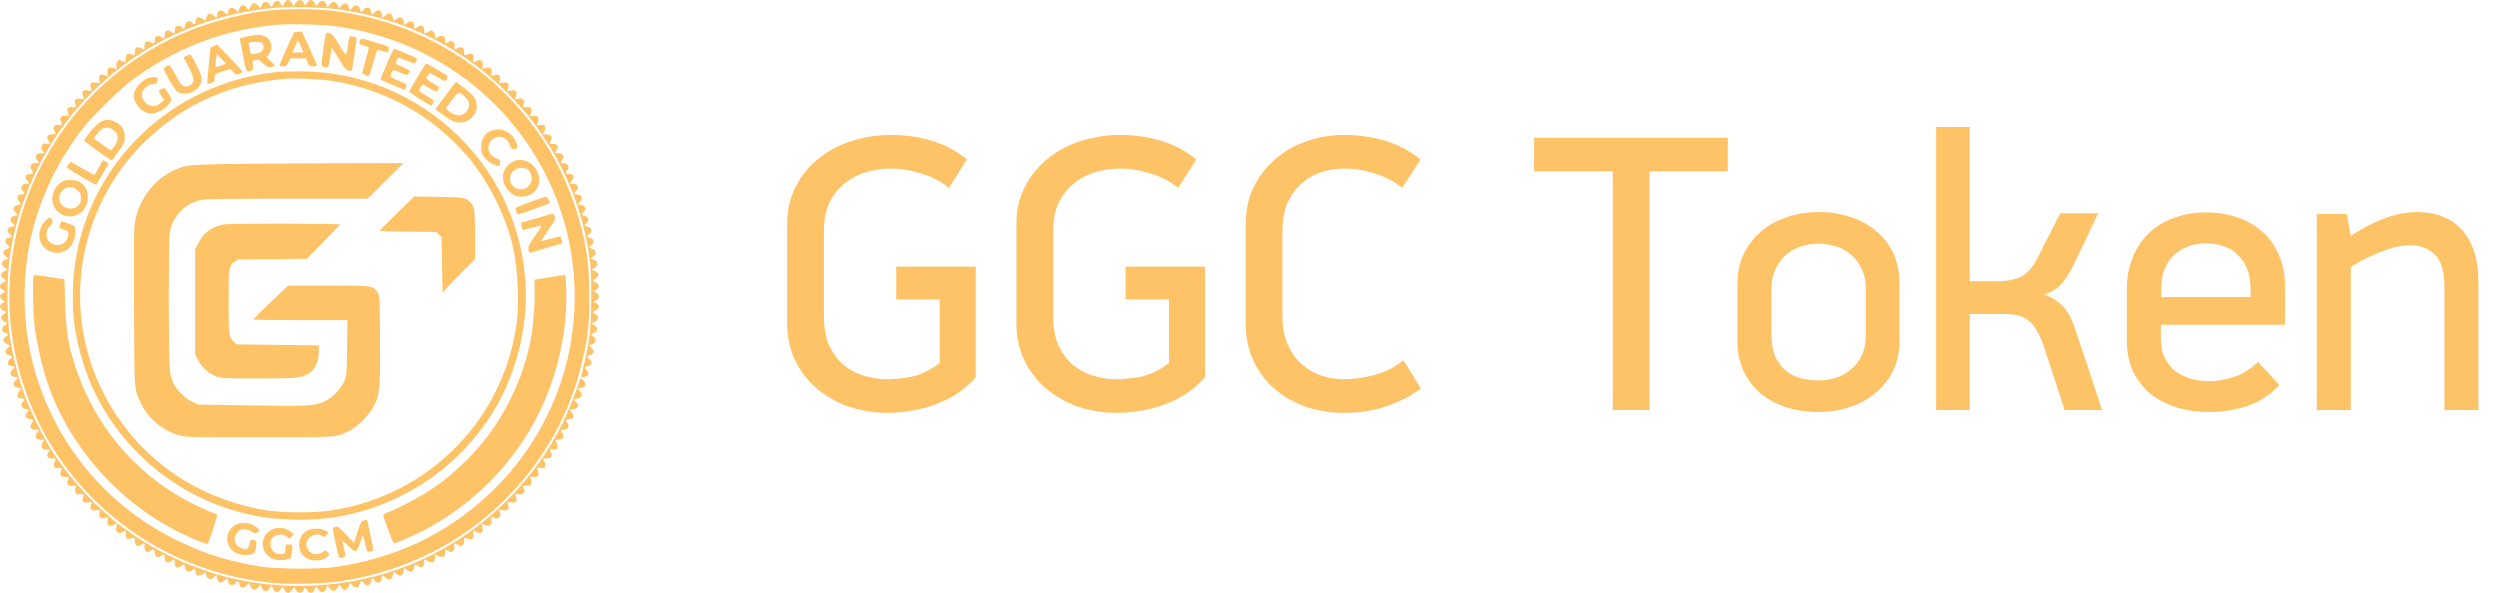
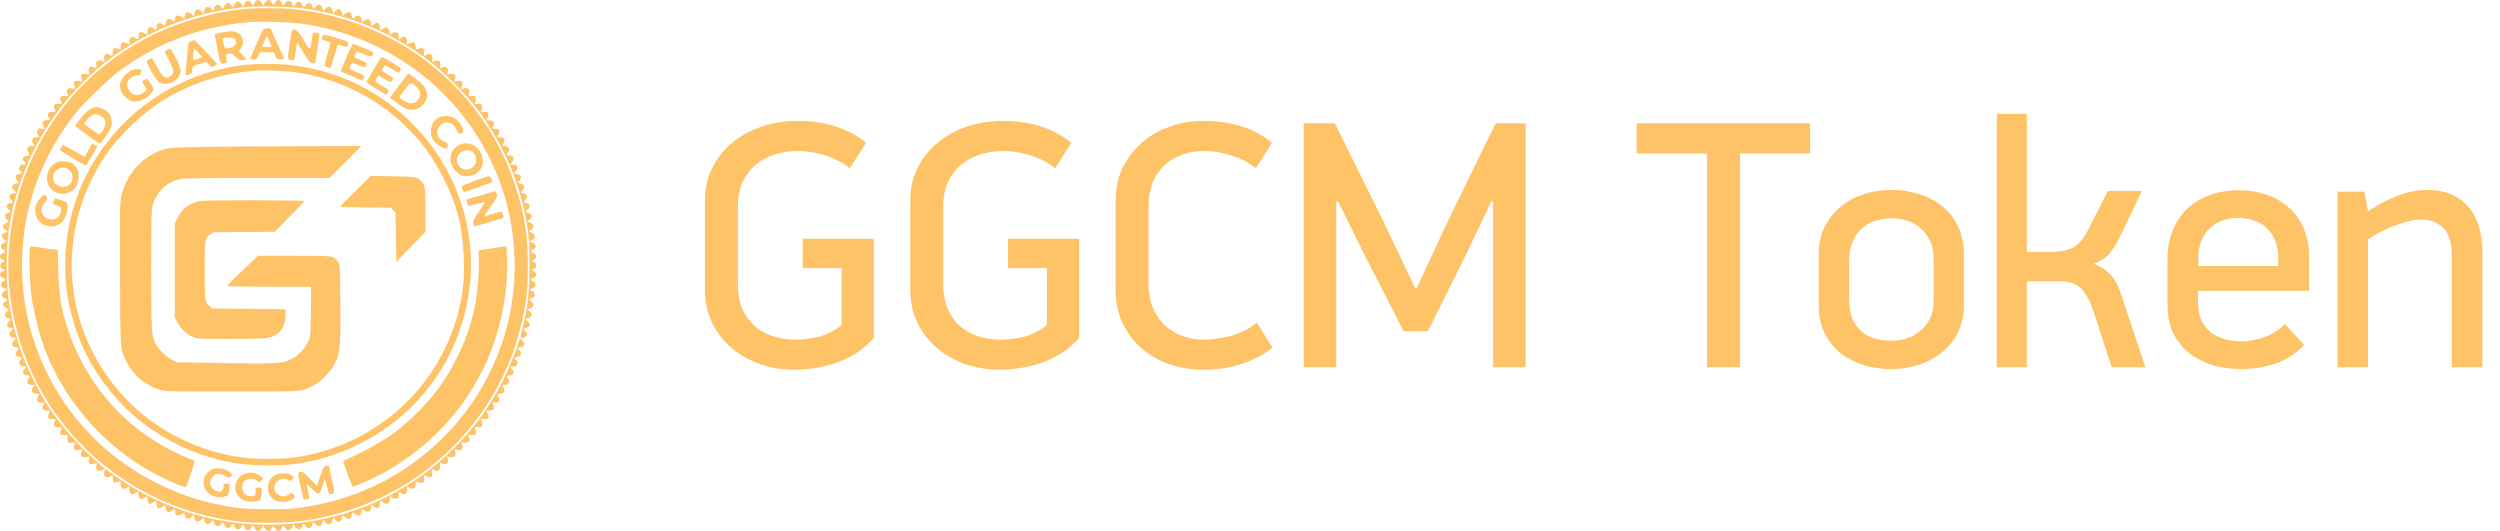
- <svg xmlns="http://www.w3.org/2000/svg" width="506" height="120" viewBox="0 0 506 120" fill="none">
+ <svg xmlns="http://www.w3.org/2000/svg" width="565" height="120" viewBox="0 0 565 120" fill="none">
  <path d="M56.8 0.717C57.1 1.369 57.266 1.347 57.571 0.617C57.92 -0.218 58.657 -0.203 59.102 0.647L59.431 1.277L59.833 0.647C60.335 -0.138 61.042 -0.198 61.371 0.517C61.498 0.792 61.679 1.017 61.774 1.017C61.868 1.017 62.067 0.792 62.216 0.517C62.61 -0.212 63.387 -0.158 63.66 0.617C63.917 1.348 64.085 1.369 64.437 0.717C64.855 -0.056 65.743 0.027 66.044 0.867L66.277 1.517L66.687 0.967C67.247 0.214 67.948 0.236 68.274 1.017C68.412 1.347 68.564 1.617 68.611 1.617C68.659 1.617 68.903 1.38 69.154 1.091C69.738 0.419 70.41 0.575 70.599 1.426C70.759 2.147 70.802 2.151 71.376 1.491C71.959 0.819 72.631 0.975 72.82 1.826C72.978 2.539 73.21 2.574 73.626 1.945C73.855 1.599 74.07 1.499 74.438 1.569C74.713 1.621 74.939 1.737 74.939 1.827C74.939 1.917 75.029 2.227 75.14 2.515L75.341 3.04L75.808 2.502C76.438 1.778 77.094 1.967 77.276 2.927L77.406 3.615L77.985 3.133C78.754 2.491 79.331 2.646 79.5 3.538C79.649 4.326 79.716 4.351 80.282 3.823C80.899 3.25 81.532 3.482 81.695 4.341L81.825 5.028L82.415 4.612C83.186 4.069 83.824 4.346 83.824 5.223C83.824 5.913 83.946 5.944 84.625 5.427C85.319 4.9 85.844 5.199 85.844 6.122C85.844 6.917 85.994 6.971 86.694 6.425C87.149 6.071 87.235 6.063 87.63 6.336C87.914 6.533 88.065 6.85 88.065 7.25V7.861L88.589 7.521C88.911 7.312 89.3 7.228 89.599 7.302C89.995 7.401 90.084 7.55 90.084 8.119C90.084 8.915 90.119 8.932 90.803 8.488C91.271 8.185 91.334 8.186 91.695 8.511C91.978 8.764 92.053 9.017 91.968 9.437C91.838 10.078 91.969 10.13 92.706 9.725C93.439 9.324 93.921 9.649 93.921 10.543C93.921 11.145 93.977 11.234 94.275 11.113C95.502 10.613 96.02 10.89 95.821 11.941C95.678 12.697 95.735 12.729 96.51 12.333C96.975 12.094 97.117 12.093 97.436 12.325C97.731 12.538 97.788 12.756 97.695 13.323C97.592 13.951 97.622 14.03 97.92 13.908C99.133 13.412 99.679 13.707 99.481 14.75C99.341 15.493 99.34 15.492 100.096 15.207C100.892 14.908 101.423 15.413 101.182 16.243L101.008 16.845L101.772 16.717C102.781 16.548 103.148 16.931 102.833 17.825L102.614 18.446L103.383 18.317C104.403 18.147 104.764 18.528 104.444 19.437C104.321 19.786 104.22 20.097 104.22 20.127C104.22 20.158 104.514 20.1 104.872 19.999C105.403 19.848 105.594 19.883 105.902 20.188C106.206 20.489 106.237 20.644 106.058 20.974C105.68 21.673 105.782 21.839 106.505 21.705C107.559 21.509 107.857 22.049 107.356 23.251C107.234 23.543 107.311 23.576 107.897 23.482C108.979 23.308 109.27 23.845 108.76 25.074C108.626 25.399 108.687 25.424 109.326 25.305C109.924 25.194 110.079 25.241 110.268 25.589C110.442 25.912 110.422 26.142 110.179 26.608L109.865 27.21H110.664C111.557 27.21 111.888 27.675 111.502 28.389C111.162 29.017 111.247 29.17 111.917 29.139C112.809 29.097 113.117 29.623 112.661 30.413L112.317 31.009H113.007C113.917 31.009 114.294 31.609 113.827 32.315C113.398 32.963 113.417 33.008 114.12 33.008C114.934 33.008 115.367 33.812 114.855 34.373C114.335 34.941 114.449 35.208 115.213 35.208C116.125 35.208 116.334 35.77 115.731 36.607L115.3 37.207H115.99C116.508 37.207 116.732 37.319 116.889 37.657C117.064 38.029 117.012 38.199 116.59 38.646L116.08 39.185L116.663 39.312C116.984 39.383 117.36 39.474 117.498 39.517C117.889 39.636 117.797 40.432 117.335 40.919L116.919 41.357L117.626 41.488C118.535 41.657 118.77 42.257 118.174 42.885C117.621 43.468 117.637 43.549 118.348 43.703C119.14 43.876 119.335 44.499 118.779 45.085C118.226 45.668 118.243 45.748 118.953 45.903C119.826 46.092 119.97 46.755 119.268 47.353C118.643 47.885 118.641 47.879 119.467 48.142C120.292 48.405 120.38 49.086 119.661 49.646L119.117 50.069L119.848 50.358C120.757 50.717 120.84 51.387 120.039 51.907L119.5 52.256L120.09 52.556C120.802 52.918 120.704 52.82 120.862 53.329C120.966 53.665 120.853 53.845 120.332 54.174L119.669 54.593L120.309 54.836C121.216 55.178 121.337 55.934 120.556 56.374C119.824 56.786 119.827 56.894 120.578 57.202C121.382 57.531 121.407 58.273 120.629 58.676L120.074 58.964L120.629 59.215C121.033 59.397 121.184 59.61 121.184 60.001C121.184 60.391 121.033 60.604 120.629 60.787L120.074 61.037L120.629 61.325C121.407 61.729 121.382 62.47 120.578 62.8C119.84 63.102 119.819 63.266 120.477 63.563C121.266 63.919 121.179 64.838 120.326 65.158L119.669 65.404L120.275 65.798C120.608 66.015 120.872 66.284 120.861 66.396C120.85 66.507 120.827 66.723 120.81 66.875C120.793 67.026 120.494 67.267 120.145 67.41L119.511 67.671L120.062 68.106C120.823 68.707 120.706 69.388 119.79 69.693L119.102 69.921L119.654 70.35C120.38 70.915 120.296 71.595 119.467 71.859C118.641 72.122 118.643 72.116 119.268 72.649C119.97 73.246 119.826 73.909 118.953 74.099C118.249 74.252 118.213 74.406 118.769 74.905C119.364 75.437 119.201 76.044 118.404 76.269C118.041 76.372 117.703 76.415 117.652 76.365C117.602 76.315 117.823 75.224 118.144 73.94C119.34 69.153 119.67 66.094 119.661 59.901C119.654 55.112 119.587 53.883 119.198 51.403C117.799 42.48 114.718 34.665 109.617 27.095C107.703 24.256 105.896 22.079 103.01 19.136C93.876 9.821 82.37 3.975 69.285 2C65.746 1.466 58.984 1.272 55.424 1.603C34.676 3.53 16.806 15.623 7.689 33.908C4.754 39.794 2.976 45.396 2.011 51.803C1.345 56.227 1.341 63.701 2.002 68.158C2.539 71.777 3.528 75.795 4.781 79.449C5.8 82.42 8.677 88.368 10.413 91.092C13.559 96.029 17.663 100.721 22.433 104.831L23.745 105.962L23.039 106.259C22.084 106.66 21.602 106.285 21.768 105.273L21.879 104.591L21.243 104.811C20.357 105.117 19.933 104.757 20.105 103.848L20.231 103.181L19.454 103.304C18.468 103.46 18.083 103.098 18.39 102.301C18.681 101.542 18.68 101.54 17.823 101.683C16.842 101.847 16.468 101.497 16.774 100.701C17.067 99.939 17.056 99.925 16.286 100.049C15.393 100.193 15.071 99.837 15.248 98.904C15.379 98.214 15.378 98.213 14.706 98.321C13.813 98.465 13.382 98.008 13.72 97.275C14.06 96.534 14.018 96.463 13.284 96.548C12.396 96.651 11.977 96.191 12.306 95.476C12.656 94.714 12.594 94.59 11.923 94.723C11.032 94.899 10.666 94.367 11.052 93.454L11.331 92.792H10.534C9.574 92.792 9.3 92.293 9.824 91.501C10.178 90.966 10.139 90.929 9.271 90.985C8.492 91.035 8.182 90.393 8.599 89.594L8.913 88.993H8.249C7.263 88.993 6.93 88.371 7.495 87.584L7.92 86.993H7.207C6.203 86.993 5.868 86.37 6.451 85.588C6.811 85.107 6.825 85.014 6.556 84.912C6.385 84.847 6.073 84.794 5.864 84.794C5.655 84.794 5.382 84.606 5.257 84.375C5.072 84.032 5.107 83.877 5.452 83.513C6.017 82.917 5.984 82.794 5.263 82.794C4.808 82.794 4.594 82.667 4.422 82.293C4.225 81.864 4.257 81.722 4.639 81.319C5.034 80.903 5.048 80.831 4.757 80.721C4.575 80.652 4.259 80.595 4.053 80.595C3.468 80.595 3.339 79.838 3.835 79.315C4.401 78.719 4.374 78.635 3.57 78.486C2.641 78.313 2.475 77.691 3.168 76.975L3.679 76.446L2.981 76.316C2.036 76.141 1.861 75.499 2.562 74.775L3.074 74.246L2.353 74.113C1.737 73.998 1.633 73.9 1.633 73.436C1.633 73.11 1.794 72.794 2.036 72.644C2.602 72.294 2.54 72.051 1.844 71.9C0.957 71.707 0.828 71.046 1.556 70.426C1.876 70.154 2.046 69.9 1.935 69.862C0.634 69.412 0.262 68.657 1.119 68.203C1.792 67.847 1.767 67.624 1.027 67.369C0.238 67.097 0.209 66.385 0.964 65.841L1.507 65.449L0.863 65.119C0.056 64.705 -0.01 63.989 0.724 63.6C1.379 63.252 1.36 63.102 0.623 62.8C-0.165 62.477 -0.207 61.729 0.54 61.342L1.063 61.07L0.54 60.731C-0.128 60.297 -0.136 59.661 0.522 59.364C0.8 59.239 1.027 59.076 1.027 59.001C1.027 58.926 0.8 58.763 0.522 58.638C-0.216 58.305 -0.161 57.523 0.623 57.202C1.36 56.899 1.379 56.749 0.724 56.402C-0.01 56.013 0.056 55.296 0.863 54.883L1.507 54.553L0.964 54.161C0.188 53.601 0.239 52.906 1.077 52.611L1.734 52.381L1.164 51.889C0.458 51.281 0.529 50.798 1.382 50.399L2.036 50.094L1.51 49.573C0.848 48.918 0.991 48.288 1.844 48.102C2.571 47.944 2.584 47.835 1.936 47.312C1.226 46.738 1.435 46.059 2.375 45.885L3.074 45.755L2.562 45.226C1.861 44.502 2.036 43.861 2.981 43.685L3.679 43.556L3.168 43.027C2.482 42.318 2.642 41.728 3.588 41.487L4.301 41.306L3.862 40.757C3.359 40.129 3.461 39.406 4.053 39.406C4.259 39.406 4.575 39.35 4.757 39.281C5.048 39.17 5.034 39.099 4.639 38.683C4.257 38.28 4.225 38.137 4.422 37.709C4.594 37.334 4.808 37.207 5.263 37.207C5.984 37.207 6.017 37.084 5.452 36.489C4.881 35.886 5.214 35.208 6.082 35.208C6.759 35.208 6.822 35.007 6.364 34.314C5.891 33.6 6.273 33.008 7.207 33.008H7.92L7.529 32.458C6.965 31.666 7.292 31.009 8.25 31.009H8.949L8.602 30.484C8.321 30.06 8.298 29.865 8.483 29.463C8.683 29.029 8.799 28.983 9.413 29.097C10.19 29.241 10.267 29.114 9.798 28.452C9.302 27.75 9.591 27.242 10.527 27.171L11.323 27.11L11.027 26.548C10.593 25.722 10.983 25.143 11.881 25.283C12.596 25.394 12.656 25.287 12.306 24.526C11.977 23.81 12.396 23.351 13.284 23.453C14.018 23.538 14.06 23.467 13.72 22.726C13.38 21.988 13.808 21.54 14.696 21.705C15.413 21.838 15.479 21.734 15.175 20.944C14.896 20.216 15.465 19.753 16.336 20.001C17.035 20.199 17.087 20.116 16.774 19.3C16.468 18.505 16.842 18.154 17.823 18.318C18.68 18.461 18.681 18.46 18.39 17.701C18.085 16.908 18.459 16.554 19.428 16.717L20.191 16.844L20.081 16.169C19.934 15.276 20.392 14.848 21.136 15.184C21.862 15.511 21.892 15.489 21.767 14.726C21.612 13.781 21.997 13.475 22.969 13.771L23.69 13.99L23.565 13.369C23.478 12.938 23.54 12.639 23.768 12.389C24.066 12.063 24.151 12.056 24.669 12.321C25.452 12.722 25.462 12.716 25.462 11.827C25.462 10.948 25.934 10.622 26.653 11.003C27.238 11.313 27.279 11.281 27.279 10.521C27.279 9.649 27.77 9.328 28.494 9.725C29.234 10.131 29.355 10.08 29.254 9.403C29.128 8.553 29.766 8.079 30.443 8.518C31.133 8.965 31.318 8.883 31.318 8.128C31.318 7.289 31.889 7.015 32.634 7.498C33.301 7.932 33.338 7.912 33.338 7.122C33.338 6.179 33.901 5.868 34.61 6.42C35.289 6.948 35.323 6.933 35.396 6.065C35.449 5.427 35.536 5.307 35.98 5.255C36.271 5.222 36.618 5.333 36.763 5.505C37.155 5.973 37.319 5.885 37.462 5.127C37.631 4.239 38.24 4.01 38.873 4.599C39.395 5.084 39.598 4.974 39.598 4.206C39.598 3.463 40.31 3.279 41.066 3.828L41.624 4.233L41.751 3.608C41.933 2.707 42.577 2.517 43.27 3.161L43.812 3.665L43.945 2.959C44.125 2.012 44.745 1.843 45.481 2.541L46.02 3.053L46.16 2.421C46.364 1.504 47.018 1.316 47.724 1.973L48.278 2.487L48.406 1.849C48.59 0.939 49.345 0.776 49.935 1.518L50.369 2.065L50.689 1.394C51.11 0.511 51.644 0.426 52.238 1.147L52.707 1.717L52.962 1.067C53.289 0.233 54.13 0.153 54.542 0.917C54.891 1.563 55.01 1.547 55.288 0.817C55.589 0.029 56.457 -0.029 56.8 0.717Z" fill="#FEC267" />
  <path d="M113.93 85.494C115.136 83.003 116.875 78.632 117.253 77.141C117.422 76.472 117.554 76.463 118.139 77.079C118.769 77.744 118.556 78.341 117.626 78.513L116.919 78.645L117.352 79.1C118.005 79.789 117.816 80.415 116.875 80.678L116.1 80.895L116.608 81.367C117.038 81.765 117.083 81.91 116.901 82.306C116.746 82.642 116.489 82.791 115.986 82.834L115.287 82.894L115.725 83.443C116.253 84.105 116.121 84.793 115.465 84.797C115.223 84.799 114.892 84.883 114.73 84.985C114.477 85.143 114.489 85.229 114.812 85.582C115.365 86.187 114.97 86.993 114.12 86.993C113.417 86.993 113.398 87.038 113.827 87.687C114.298 88.398 113.918 88.993 112.993 88.993C112.289 88.993 112.289 88.993 112.619 89.491C112.832 89.813 112.902 90.174 112.816 90.512C112.7 90.971 112.6 91.024 111.986 90.953C111.245 90.868 111.161 90.982 111.502 91.613C111.886 92.324 111.557 92.792 110.672 92.792H109.881L110.214 93.482C110.666 94.421 110.321 94.881 109.305 94.692C108.688 94.578 108.626 94.604 108.76 94.927C109.27 96.156 108.979 96.694 107.897 96.52C107.311 96.426 107.234 96.459 107.356 96.751C107.857 97.952 107.559 98.492 106.505 98.296C105.784 98.162 105.681 98.329 106.054 99.02C106.395 99.651 105.795 100.191 104.911 100.049L104.223 99.938L104.445 100.568C104.757 101.454 104.392 101.866 103.451 101.691L102.757 101.562L102.887 102.248C103.055 103.139 102.692 103.461 101.72 103.28L101.006 103.147L101.194 103.8C101.348 104.328 101.318 104.502 101.035 104.719C100.69 104.985 100.434 104.977 99.705 104.681C99.369 104.545 99.344 104.598 99.471 105.172C99.576 105.643 99.523 105.914 99.276 106.185C98.968 106.522 98.877 106.529 98.244 106.267L97.55 105.98L97.677 106.765C97.835 107.742 97.359 108.124 96.543 107.677C95.792 107.265 95.682 107.323 95.821 108.06C96.02 109.111 95.502 109.389 94.275 108.889C93.978 108.768 93.921 108.856 93.921 109.441C93.921 110.41 93.519 110.701 92.734 110.3C91.904 109.874 91.834 109.899 91.968 110.564C92.053 110.984 91.978 111.237 91.695 111.491C91.334 111.815 91.271 111.816 90.803 111.513C90.119 111.069 90.084 111.087 90.084 111.883C90.084 112.451 89.995 112.601 89.599 112.7C89.3 112.774 88.911 112.689 88.589 112.48L88.065 112.14V112.815C88.065 113.8 87.444 114.145 86.662 113.593C85.895 113.053 85.844 113.07 85.844 113.879C85.844 114.802 85.319 115.101 84.625 114.574C83.946 114.057 83.824 114.089 83.824 114.779C83.824 115.662 83.15 115.958 82.395 115.406L81.823 114.987L81.692 115.679C81.524 116.564 80.937 116.787 80.31 116.204C79.713 115.649 79.65 115.669 79.5 116.463C79.331 117.356 78.754 117.51 77.985 116.869L77.406 116.387L77.276 117.075C77.094 118.034 76.438 118.224 75.808 117.499L75.341 116.962L75.14 117.486C75.029 117.775 74.939 118.084 74.939 118.174C74.939 118.265 74.734 118.392 74.484 118.458C74.148 118.547 73.933 118.449 73.66 118.082C73.176 117.433 72.98 117.455 72.82 118.176C72.632 119.024 72.009 119.154 71.31 118.491L70.748 117.958L70.606 118.519C70.358 119.498 69.522 119.698 69.082 118.885C68.731 118.236 68.58 118.254 68.274 118.985C67.948 119.765 67.247 119.787 66.687 119.035L66.277 118.485L66.044 119.135C65.743 119.975 64.855 120.058 64.437 119.285C64.085 118.632 63.917 118.654 63.66 119.384C63.387 120.16 62.61 120.213 62.216 119.484C62.067 119.21 61.868 118.985 61.774 118.985C61.679 118.985 61.498 119.21 61.371 119.484C61.046 120.192 60.315 120.145 59.863 119.387L59.507 118.79L59.125 119.387C58.61 120.192 57.909 120.191 57.571 119.384C57.266 118.654 57.1 118.632 56.8 119.285C56.457 120.03 55.589 119.973 55.288 119.185C55.01 118.455 54.891 118.439 54.542 119.085C54.13 119.848 53.289 119.768 52.962 118.935L52.707 118.285L52.238 118.854C51.644 119.575 51.11 119.49 50.689 118.608L50.369 117.936L49.935 118.483C49.594 118.913 49.392 119.003 48.992 118.903C48.696 118.83 48.483 118.633 48.481 118.431C48.479 118.241 48.396 117.958 48.297 117.803C48.151 117.574 48.027 117.619 47.644 118.038C47.035 118.705 46.364 118.498 46.16 117.58L46.02 116.949L45.481 117.46C44.745 118.158 44.125 117.99 43.945 117.042L43.812 116.337L43.27 116.84C42.577 117.484 41.933 117.295 41.751 116.394L41.624 115.769L41.066 116.174C40.31 116.722 39.598 116.539 39.598 115.795C39.598 115.028 39.395 114.917 38.873 115.403C38.24 115.991 37.631 115.763 37.462 114.874C37.31 114.069 37.294 114.064 36.63 114.581C35.921 115.133 35.357 114.822 35.357 113.879C35.357 113.075 35.294 113.049 34.61 113.582C33.901 114.134 33.338 113.823 33.338 112.879C33.338 112.089 33.301 112.07 32.634 112.503C31.889 112.986 31.318 112.713 31.318 111.873C31.318 111.107 31.134 111.035 30.397 111.513C29.933 111.815 29.867 111.815 29.531 111.513C29.283 111.291 29.195 110.996 29.256 110.587C29.356 109.913 29.189 109.845 28.54 110.296C27.864 110.764 27.279 110.376 27.279 109.459C27.279 108.854 27.225 108.768 26.926 108.897C26.732 108.98 26.346 109.057 26.068 109.068C25.615 109.085 25.557 109.001 25.501 108.238L25.439 107.389L24.848 107.692C24.361 107.941 24.182 107.95 23.839 107.741C23.496 107.533 23.444 107.362 23.551 106.788C23.622 106.403 23.709 106.06 23.743 106.025C23.777 105.99 24.582 106.53 25.532 107.225C32.33 112.199 40.686 115.844 49.09 117.501C61.844 120.016 75.561 118.202 87.074 112.477C98.709 106.691 108.364 96.991 113.93 85.494Z" fill="#FEC267" />
  <path fill-rule="evenodd" clip-rule="evenodd" d="M56.461 1.953C49.481 2.399 40.877 4.749 34.348 7.994C22.954 13.656 14.05 22.442 8.288 33.708C4.613 40.892 2.586 48.207 2.012 56.352C1.23 67.458 3.981 79.169 9.681 88.993C19.225 105.445 36.2 116.208 55.424 117.998C58.675 118.301 65.753 118.135 68.678 117.688C75.519 116.642 81.631 114.71 87.523 111.733C101.093 104.876 111.581 92.733 116.403 78.296C117.392 75.336 118.459 70.844 118.897 67.799C119.451 63.95 119.402 55.472 118.805 51.703C116.586 37.706 110.031 25.67 99.632 16.499C90.303 8.272 78.192 3.123 65.568 2.017C63.491 1.834 58.828 1.802 56.461 1.953ZM94.752 31.812C87.55 23.337 77.803 17.928 66.853 16.329C64.703 16.015 59.651 15.789 57.975 15.931C49.923 16.616 43.353 18.704 36.99 22.602C32.894 25.11 28.066 29.504 25.113 33.408C15.155 46.578 13.402 64.173 20.587 78.84C26.978 91.889 38.781 100.646 53.431 103.21C57.212 103.872 63.951 103.87 67.769 103.206C77.507 101.515 85.938 97.073 92.697 90.074C99.247 83.289 103.451 74.451 104.623 64.999C105.12 60.992 104.803 54.587 103.898 50.315C102.581 44.102 98.946 36.747 94.752 31.812ZM44.95 33.215C37.898 33.352 37.306 33.436 34.865 34.647C31.122 36.505 28.251 40.292 27.387 44.513C27.097 45.93 27.067 47.962 27.129 62.105C27.132 62.817 27.135 63.499 27.138 64.151L27.138 64.16L27.138 64.242L27.139 64.266C27.191 76.618 27.199 78.522 27.856 80.174C27.976 80.476 28.117 80.769 28.284 81.115C28.335 81.22 28.389 81.331 28.445 81.448C30.025 84.764 32.678 87.026 36.275 88.125C37.396 88.468 38.484 88.493 52.321 88.493C52.952 88.493 53.557 88.493 54.139 88.493C65.776 88.495 67.725 88.495 69.394 87.818C69.73 87.681 70.054 87.518 70.443 87.321C70.54 87.273 70.641 87.222 70.746 87.169C72.431 86.327 74.849 83.855 75.722 82.083C76.877 79.737 76.982 78.561 76.916 68.664C76.857 59.955 76.854 59.896 76.399 59.172C75.539 57.803 75.529 57.801 66.454 57.801H58.333L54.822 61.125C52.891 62.953 51.311 64.528 51.311 64.624C51.311 64.722 55.509 64.799 60.812 64.799H70.312L70.252 70.348C70.196 75.625 70.17 75.953 69.721 77.053C69.076 78.637 67.378 80.418 65.782 81.187C63.72 82.18 62.774 82.235 50.907 82.052L40.103 81.886L38.891 81.304C37.438 80.606 35.767 78.956 35.06 77.522C34.713 76.818 34.491 75.901 34.353 74.597C34.1 72.197 34.09 48.944 34.341 47.219C34.839 43.813 37.512 41.045 40.906 40.424C41.701 40.279 47.464 40.206 58.267 40.206H74.438L78.069 36.607L81.699 33.008L66.556 33.049C58.227 33.072 48.504 33.147 44.95 33.215ZM80.293 43.219C78.349 45.118 76.788 46.703 76.826 46.74C76.864 46.778 79.461 46.84 82.598 46.878L88.301 46.948L88.84 47.48L89.377 48.012L89.478 53.645L89.579 59.279L90.159 58.59C90.478 58.211 91.955 56.669 93.441 55.162L96.143 52.422V47.527C96.143 42.453 96.066 41.883 95.271 41.037C94.278 39.981 93.965 39.924 88.724 39.842L83.829 39.765L80.293 43.219ZM45.334 45.407C42.895 45.846 41.196 47.078 40.162 49.158L39.497 50.495V61.096V71.698L40.063 72.838C40.771 74.265 42.29 75.643 43.755 76.186C44.8 76.573 45.29 76.596 52.278 76.594C60.288 76.591 61.117 76.505 62.621 75.519C63.771 74.766 64.512 73.131 64.527 71.317L64.538 69.898L56.224 69.798L47.91 69.698L47.363 69.198C46.304 68.23 46.262 67.926 46.262 61.1C46.262 54.115 46.306 53.826 47.502 52.982L48.181 52.503L55.141 52.438L62.102 52.374L65.44 48.971C67.277 47.099 68.802 45.509 68.829 45.436C68.908 45.228 46.483 45.201 45.334 45.407ZM67.786 5.3C88.968 8.113 106.487 22.303 113.351 42.206C117.459 54.118 117.288 67.484 112.877 79.175C109.822 87.276 105.06 94.389 98.826 100.167C90.063 108.287 79.745 113.107 67.466 114.815C64.539 115.222 56.054 115.166 53.129 114.72C46.5 113.71 41.618 112.202 35.862 109.388C22.558 102.885 12.644 91.634 7.847 77.596C4.551 67.951 4.066 56.978 6.497 47.064C8.401 39.301 12.009 31.998 17.146 25.51C18.7 23.548 24.217 18.146 26.27 16.577C35.02 9.889 45.066 5.992 56.057 5.021C58.753 4.782 65.011 4.931 67.786 5.3ZM56.562 13.232C56.562 13.057 58.985 7.563 59.402 6.79C59.546 6.525 59.829 6.415 60.372 6.415H61.139L62.636 9.746C63.46 11.578 64.165 13.152 64.202 13.245C64.239 13.338 63.891 13.414 63.429 13.414C62.642 13.414 62.569 13.364 62.252 12.616L61.913 11.818L60.352 11.816L58.791 11.814L58.379 12.614C58.018 13.315 57.881 13.414 57.264 13.414C56.878 13.414 56.562 13.332 56.562 13.232ZM65.989 13.61C64.956 13.603 64.941 13.504 65.445 9.932C65.772 7.605 65.989 6.615 66.171 6.615C66.999 6.615 67.475 7.092 68.677 9.128C70.047 11.45 70.148 11.479 70.375 9.614L70.397 9.44C70.573 7.991 70.632 7.51 70.875 7.387C70.996 7.327 71.162 7.355 71.411 7.397L71.412 7.397L71.413 7.397L71.437 7.401L71.471 7.407C72.107 7.513 72.206 7.601 72.17 8.023C72.12 8.608 71.274 14.302 71.232 14.339C71.216 14.354 70.923 14.324 70.582 14.272C70.039 14.19 69.792 13.897 68.58 11.896C67.819 10.641 67.177 9.614 67.153 9.614C67.129 9.614 67.003 10.357 66.873 11.264C66.558 13.468 66.503 13.614 65.989 13.61ZM48.562 7.987C48.488 7.72 48.761 7.604 50.042 7.362C52.148 6.964 52.579 6.961 53.513 7.331C54.913 7.886 55.39 9.7 54.454 10.916L53.961 11.555L54.862 12.43C55.634 13.181 55.711 13.325 55.405 13.445C54.59 13.764 54.044 13.605 53.226 12.811C52.496 12.1 52.324 12.023 51.733 12.14C51.066 12.272 51.065 12.274 51.192 13.219C51.307 14.084 51.279 14.175 50.86 14.286L50.846 14.29C50.502 14.381 50.271 14.443 50.095 14.371C49.738 14.225 49.61 13.527 49.221 11.407L49.214 11.364C48.906 9.687 48.613 8.167 48.562 7.987ZM73.608 9.209C73.083 9.064 72.849 8.999 72.776 8.855C72.716 8.738 72.762 8.568 72.845 8.263L72.85 8.245C73.003 7.678 73.148 7.698 76.488 8.73C78.784 9.44 78.809 9.454 78.676 9.981C78.601 10.274 78.509 10.545 78.47 10.583C78.432 10.621 77.94 10.519 77.378 10.356L76.356 10.059L75.735 12.086C74.819 15.079 74.711 15.413 74.65 15.413C74.3 15.413 73.324 14.919 73.326 14.743C73.328 14.617 73.642 13.442 74.025 12.133C74.408 10.823 74.682 9.688 74.633 9.611C74.585 9.533 74.134 9.355 73.631 9.216L73.608 9.209ZM42.608 9.655C42.618 9.622 42.923 9.466 43.284 9.309L43.94 9.022L46.507 11.668C47.919 13.123 49.078 14.385 49.082 14.473C49.086 14.56 48.794 14.76 48.433 14.916C47.799 15.19 47.757 15.178 47.196 14.575L46.615 13.951L45.177 14.408C43.578 14.915 43.443 15.035 43.438 15.947C43.435 16.496 43.338 16.613 42.715 16.817C42.319 16.947 41.97 17.021 41.939 16.983C41.895 16.926 42.539 9.861 42.608 9.655ZM77.014 16.135C76.979 16.101 77.554 14.661 78.29 12.935C79.027 11.209 79.697 9.823 79.78 9.855C82.996 11.119 84.426 11.756 84.427 11.926C84.429 12.042 84.302 12.311 84.146 12.522C83.869 12.897 83.822 12.891 82.304 12.263C81.448 11.909 80.676 11.663 80.589 11.716C80.502 11.77 80.337 12.079 80.223 12.404C80.041 12.92 80.067 13.012 80.422 13.123C80.646 13.194 81.317 13.472 81.914 13.743C82.943 14.209 82.986 14.259 82.773 14.724C82.495 15.327 82.48 15.327 81.078 14.713C80.451 14.438 79.821 14.213 79.679 14.213C79.377 14.213 78.899 15.427 79.126 15.616C79.211 15.686 79.977 16.038 80.828 16.398C82.374 17.051 82.376 17.052 82.171 17.632C82.059 17.951 81.95 18.212 81.929 18.212C81.848 18.212 77.074 16.194 77.014 16.135ZM37.176 11.65L37.832 11.266C37.872 11.242 37.91 11.219 37.946 11.197C38.142 11.08 38.275 11 38.4 11.012C38.668 11.036 38.896 11.481 39.613 12.878C39.674 12.998 39.74 13.125 39.809 13.26C40.498 14.599 40.81 15.447 40.81 15.98C40.81 18.223 37.615 19.805 35.789 18.466C35.3 18.107 33.152 14.4 33.141 13.896C33.136 13.695 33.966 13.213 34.316 13.213C34.4 13.213 34.951 14.107 35.541 15.198C36.807 17.539 37.325 17.912 38.431 17.275C39.467 16.678 39.422 15.98 38.199 13.622L37.176 11.65ZM82.854 18.514C82.888 18.371 83.642 17.035 84.531 15.545C85.419 14.055 86.203 12.83 86.272 12.824C86.421 12.812 90.279 15.126 90.542 15.386C90.732 15.574 90.316 16.413 90.032 16.413C89.946 16.413 89.277 16.053 88.546 15.613C87.814 15.173 87.145 14.813 87.058 14.813C86.971 14.813 86.742 15.052 86.549 15.344C86.207 15.86 86.21 15.884 86.677 16.238C86.941 16.437 87.542 16.806 88.014 17.056C88.938 17.546 89.014 17.711 88.578 18.28C88.31 18.631 88.23 18.61 86.92 17.85L85.543 17.052L85.19 17.582C84.995 17.873 84.837 18.202 84.839 18.312C84.84 18.422 85.407 18.849 86.099 19.261C86.244 19.347 86.377 19.426 86.5 19.499L86.504 19.502C87.514 20.101 87.807 20.274 87.816 20.461C87.82 20.538 87.776 20.616 87.714 20.727C87.696 20.76 87.675 20.796 87.655 20.836C87.517 21.097 87.379 21.341 87.349 21.377C87.204 21.547 82.8 18.742 82.854 18.514ZM14.737 59.801C14.76 36.612 32.239 17.27 55.552 14.636C56.385 14.542 58.538 14.453 60.338 14.439C85.688 14.238 106.442 34.702 106.442 59.901C106.442 67.961 103.91 76.821 99.674 83.586C95.024 91.01 88.591 96.779 80.694 100.603C76.02 102.866 71.34 104.255 66.212 104.901C62.283 105.396 56.063 105.223 52.291 104.513C45.724 103.276 39.973 100.919 34.55 97.238C26 91.436 19.518 82.625 16.667 72.93C15.24 68.076 14.732 64.621 14.737 59.801ZM27.082 19.375C27.093 18.22 28.245 16.651 29.602 15.945C29.935 15.771 30.594 15.625 31.066 15.621C31.78 15.614 31.924 15.677 31.924 15.996C31.924 16.743 31.691 17.012 31.044 17.014C29.874 17.016 28.715 18.103 28.701 19.212C28.692 19.954 29.421 20.999 30.162 21.305C31.004 21.653 31.722 21.508 32.556 20.818L33.225 20.265L32.676 19.443C32.374 18.991 32.126 18.543 32.126 18.448C32.126 18.3 32.984 17.812 33.244 17.812C33.293 17.812 33.667 18.309 34.074 18.916C34.757 19.934 34.793 20.061 34.541 20.527C33.73 22.028 31.629 23.178 30.137 22.938C28.613 22.693 27.067 20.89 27.082 19.375ZM88.108 22.106L90.144 19.359C91.264 17.849 92.223 16.613 92.275 16.613C92.546 16.613 95.374 18.89 95.815 19.462C96.439 20.272 96.67 21.533 96.364 22.453C96.016 23.497 94.742 24.62 93.758 24.751C92.383 24.933 91.603 24.657 89.814 23.351L88.108 22.106ZM18.253 26.71C19.117 25.61 19.79 24.97 20.408 24.66C21.547 24.09 22.077 24.097 23.381 24.698C24.663 25.289 25.26 26.273 25.26 27.796C25.26 28.697 25.133 28.983 23.998 30.628C23.304 31.634 22.68 32.469 22.612 32.483C22.439 32.518 16.978 28.585 16.989 28.433C16.994 28.365 17.563 27.59 18.253 26.71ZM97.405 29.483C97.481 28.073 98.081 27.096 99.208 26.546C99.577 26.366 100.34 26.217 100.904 26.215C102.673 26.207 104.456 27.773 104.656 29.509C104.718 30.048 104.663 30.115 104.116 30.168C103.563 30.222 103.48 30.149 103.208 29.375C103.011 28.816 102.664 28.359 102.201 28.05C100.094 26.64 97.687 29.561 99.453 31.386C99.774 31.718 100.296 32.045 100.614 32.114C101.115 32.224 101.191 32.333 101.191 32.94C101.191 33.623 101.176 33.636 100.535 33.509C99.575 33.318 98.334 32.406 97.802 31.5C97.426 30.858 97.35 30.478 97.405 29.483ZM19.091 35.407C19.136 35.407 19.55 34.732 20.011 33.906L20.848 32.404L21.431 32.745L22.014 33.085L21.641 33.697C21.436 34.033 20.886 34.983 20.419 35.807C19.952 36.632 19.539 37.339 19.5 37.377C19.353 37.525 13.547 34.129 13.547 33.896C13.547 33.762 13.716 33.446 13.922 33.195L14.296 32.737L16.652 34.072C17.948 34.807 19.046 35.407 19.091 35.407ZM103.303 38.972C101.208 37.151 101.32 34.209 103.536 32.881C105.588 31.651 108.189 32.797 108.956 35.269C109.639 37.469 108.29 39.547 106.04 39.761C104.727 39.886 104.169 39.725 103.303 38.972ZM10.808 41.499C10.181 39.874 10.908 37.808 12.432 36.881C13.116 36.466 13.444 36.399 14.504 36.457C15.844 36.53 16.505 36.869 17.258 37.866C17.858 38.663 17.942 40.503 17.43 41.649C16.116 44.591 11.964 44.498 10.808 41.499ZM104.333 42.135C104.327 42.04 105.639 41.484 107.25 40.898C108.86 40.312 110.328 39.826 110.511 39.819C110.806 39.808 111.417 40.946 111.221 41.14C111.092 41.267 105.132 43.401 104.899 43.403C104.7 43.405 104.367 42.66 104.333 42.135ZM108.072 44.324C109.534 43.912 110.923 43.498 111.161 43.403C111.877 43.117 112.047 43.179 112.269 43.808C112.468 44.373 112.385 44.549 110.98 46.545C110.155 47.718 109.516 48.715 109.562 48.76C109.607 48.805 110.475 48.6 111.491 48.304C112.506 48.008 113.362 47.797 113.393 47.835C113.425 47.873 113.551 48.201 113.675 48.563C113.846 49.066 113.841 49.241 113.654 49.304C113.457 49.37 111.337 49.989 107.425 51.12C107.18 51.191 107.062 51.039 106.965 50.53C106.848 49.914 106.98 49.637 108.263 47.8C109.048 46.675 109.652 45.717 109.606 45.672C109.528 45.594 106.927 46.233 106.206 46.507C105.826 46.651 105.731 46.534 105.548 45.688L105.415 45.072L108.072 44.324ZM9.997 50.824C7.699 49.79 7.247 46.714 9.109 44.776C9.961 43.889 10.3 43.858 10.565 44.643C10.708 45.07 10.636 45.257 10.138 45.75C8.995 46.882 9.178 48.617 10.511 49.3C12.088 50.107 13.727 49.175 13.817 47.42C13.848 46.822 13.781 46.749 12.941 46.467C12.442 46.299 12.009 46.141 11.981 46.115C11.896 46.039 12.367 44.805 12.48 44.805C12.538 44.805 13.156 44.999 13.853 45.236C15.035 45.637 15.128 45.713 15.235 46.37C15.299 46.757 15.259 47.486 15.146 47.989C14.565 50.586 12.273 51.847 9.997 50.824ZM6.986 65.884C6.686 63.342 6.563 56.54 6.806 55.913C6.898 55.675 7.092 55.623 7.563 55.71C7.912 55.775 9.287 55.981 10.62 56.169L13.042 56.51L13.173 61.104C13.341 67.029 13.858 70.146 15.441 74.751C19.809 87.464 28.746 97.34 40.848 102.827C42.257 103.466 43.502 103.989 43.613 103.989C43.724 103.989 43.874 104.084 43.947 104.2C44.069 104.395 42.325 109.696 42.026 110.041C41.844 110.25 38.839 109.031 35.983 107.59C23.236 101.155 13.11 89.225 9.133 75.957C8.192 72.815 7.325 68.748 6.986 65.884ZM108.228 56.589C108.301 56.582 109.678 56.367 111.289 56.112C112.899 55.856 114.272 55.637 114.34 55.624C114.603 55.576 114.721 60.454 114.525 63.286C114.021 70.544 112.074 77.693 108.885 83.994C104.226 93.202 97.062 100.784 87.967 106.136C85.159 107.787 79.914 110.182 79.658 109.928C79.49 109.761 77.564 104.578 77.564 104.29C77.564 104.154 77.996 103.883 78.523 103.686C80.814 102.834 85.543 100.29 87.964 98.608C93.099 95.04 97.924 89.963 101.08 84.81C104.252 79.631 106.458 74.008 107.444 68.588C107.974 65.677 108.336 60.912 108.205 58.562C108.145 57.484 108.155 56.596 108.228 56.589ZM72.356 107.683C72.957 105.851 73.152 105.472 73.552 105.361C74.237 105.171 74.333 105.169 74.333 105.349C74.333 105.438 74.638 106.84 75.011 108.466L75.015 108.484C75.493 110.563 75.644 111.223 75.39 111.466C75.271 111.579 75.065 111.601 74.762 111.634L74.756 111.634C74.306 111.683 74.247 111.576 73.933 110.138C73.552 108.395 73.421 108.152 73.222 108.822C72.707 110.554 72.228 111.587 71.939 111.587C71.762 111.587 71.093 111.072 70.451 110.443C69.809 109.814 69.285 109.387 69.287 109.493C69.289 109.6 69.422 110.227 69.583 110.887C69.993 112.57 69.974 112.723 69.335 112.847C69.029 112.907 68.719 112.895 68.645 112.821C68.571 112.747 68.231 111.386 67.89 109.797C67.239 106.769 67.254 106.598 68.163 106.591C68.398 106.589 69.176 107.249 70.097 108.23L71.637 109.872L72.356 107.683ZM46.099 108.218C46.331 107.313 47.075 106.454 47.957 106.075C49.265 105.511 51.277 105.932 52.203 106.963C52.586 107.388 52.586 107.398 52.203 107.684C51.69 108.069 51.596 108.061 50.916 107.563C50.561 107.303 50.007 107.129 49.491 107.115C48.78 107.097 48.555 107.196 48.061 107.744C47.044 108.87 47.386 110.32 48.807 110.908C49.177 111.061 49.568 111.187 49.674 111.187C50.021 111.187 50.503 110.569 50.506 110.123C50.511 109.399 50.785 109.149 51.405 109.303C51.956 109.44 51.964 109.462 51.833 110.565C51.76 111.182 51.57 111.816 51.41 111.973C51.25 112.133 50.603 112.294 49.954 112.336C47.375 112.504 45.51 110.512 46.099 108.218ZM54.955 112.991C52.585 111.794 52.569 108.461 54.927 107.247C56.262 106.559 57.825 106.73 58.934 107.685L59.49 108.164L59.052 108.603L58.615 109.043L58.066 108.615C57.185 107.929 55.674 108.104 55.003 108.97C54.868 109.144 54.754 109.674 54.751 110.146C54.74 111.489 55.952 112.431 57.268 112.104C57.713 111.994 57.773 111.872 57.773 111.083C57.773 110.192 57.777 110.187 58.48 110.187C59.268 110.187 59.302 110.296 59.06 112.048C58.95 112.84 58.85 112.994 58.323 113.176C57.349 113.512 55.82 113.428 54.955 112.991ZM61.383 112.457C59.979 110.866 60.379 108.336 62.185 107.391C63.207 106.857 64.931 106.861 65.825 107.4L66.505 107.811L66.049 108.291C65.635 108.728 65.555 108.745 65.172 108.48C63.946 107.629 62.014 108.685 62.014 110.206C62.014 111.829 63.908 112.729 65.283 111.76L65.887 111.334L66.307 111.749C66.665 112.104 66.687 112.212 66.455 112.489C65.378 113.773 62.529 113.755 61.383 112.457ZM15.784 38.591C15.46 38.27 15.058 38.007 14.892 38.007C14.726 38.007 14.469 37.969 14.321 37.923C13.675 37.72 12.614 38.344 12.225 39.155C11.502 40.664 12.543 42.206 14.285 42.206C15.02 42.206 15.307 42.094 15.784 41.621C16.267 41.143 16.375 40.868 16.375 40.106C16.375 39.344 16.267 39.07 15.784 38.591ZM22.633 26.109C23.985 26.802 24.198 28.015 23.222 29.475C22.878 29.988 22.531 30.409 22.45 30.409C22.369 30.409 21.554 29.866 20.639 29.202L18.975 27.996L19.598 27.157C20.59 25.822 21.475 25.516 22.633 26.109ZM43.639 13.077C43.637 13.686 43.725 13.689 45.148 13.126L45.749 12.888L44.826 11.92L43.902 10.952L43.772 11.733C43.7 12.162 43.641 12.767 43.639 13.077ZM53.013 8.729C53.755 9.464 53.241 10.538 52.012 10.82C50.815 11.095 50.767 11.076 50.63 10.264C50.56 9.852 50.449 9.319 50.383 9.081C50.288 8.739 50.362 8.629 50.736 8.558C51.798 8.358 52.708 8.427 53.013 8.729ZM61.402 10.614L60.987 9.565C60.619 8.634 60.197 7.932 60.197 8.25C60.197 8.313 59.971 8.871 59.694 9.49L59.192 10.614H60.297H61.402ZM94.209 19.684C95.173 20.585 95.222 21.682 94.342 22.658C93.534 23.553 92.376 23.572 91.149 22.71C90.679 22.381 90.293 22.038 90.29 21.949C90.288 21.86 90.836 21.072 91.508 20.198L91.525 20.176C92.238 19.249 92.572 18.814 92.928 18.796C93.241 18.781 93.571 19.089 94.192 19.668L94.209 19.684ZM107.252 34.858C107.032 34.5 106.827 34.208 106.797 34.208C106.767 34.208 106.47 34.133 106.138 34.041C105.28 33.803 104.339 34.11 103.732 34.824C102.256 36.562 104.243 39.079 106.321 38.103C107.61 37.497 108.013 36.093 107.252 34.858Z" fill="#FEC267" />
-   <path d="M197.48 76.36C196.36 77.64 195.08 78.76 193.64 79.72C192.2 80.627 190.68 81.373 189.08 81.96C187.533 82.493 185.933 82.893 184.28 83.16C182.68 83.427 181.133 83.56 179.64 83.56C176.973 83.56 174.413 83.16 171.96 82.36C169.507 81.507 167.347 80.307 165.48 78.76C163.613 77.213 162.12 75.32 161 73.08C159.88 70.84 159.32 68.307 159.32 65.48V45.32C159.32 42.547 159.88 40.067 161 37.88C162.12 35.64 163.64 33.747 165.56 32.2C167.48 30.6 169.693 29.4 172.2 28.6C174.76 27.747 177.453 27.32 180.28 27.32C183.32 27.32 186.12 27.72 188.68 28.52C191.293 29.32 193.64 30.573 195.72 32.28L192.04 38.04C190.6 36.813 188.787 35.853 186.6 35.16C184.467 34.467 182.36 34.12 180.28 34.12C178.573 34.12 176.92 34.36 175.32 34.84C173.72 35.32 172.28 36.067 171 37.08C169.72 38.093 168.68 39.4 167.88 41C167.133 42.6 166.76 44.547 166.76 46.84V64.04C166.76 66.28 167.107 68.227 167.8 69.88C168.547 71.48 169.507 72.787 170.68 73.8C171.907 74.813 173.293 75.56 174.84 76.04C176.387 76.52 177.987 76.76 179.64 76.76C180.867 76.76 182.44 76.6 184.36 76.28C186.28 75.907 188.227 74.973 190.2 73.48V60.6H181.4V53.96H197.48V76.36ZM243.886 76.36C242.766 77.64 241.486 78.76 240.046 79.72C238.606 80.627 237.086 81.373 235.486 81.96C233.94 82.493 232.34 82.893 230.686 83.16C229.086 83.427 227.54 83.56 226.046 83.56C223.38 83.56 220.82 83.16 218.366 82.36C215.913 81.507 213.753 80.307 211.886 78.76C210.02 77.213 208.526 75.32 207.406 73.08C206.286 70.84 205.726 68.307 205.726 65.48V45.32C205.726 42.547 206.286 40.067 207.406 37.88C208.526 35.64 210.046 33.747 211.966 32.2C213.886 30.6 216.1 29.4 218.606 28.6C221.166 27.747 223.86 27.32 226.686 27.32C229.726 27.32 232.526 27.72 235.086 28.52C237.7 29.32 240.046 30.573 242.126 32.28L238.446 38.04C237.006 36.813 235.193 35.853 233.006 35.16C230.873 34.467 228.766 34.12 226.686 34.12C224.98 34.12 223.326 34.36 221.726 34.84C220.126 35.32 218.686 36.067 217.406 37.08C216.126 38.093 215.086 39.4 214.286 41C213.54 42.6 213.166 44.547 213.166 46.84V64.04C213.166 66.28 213.513 68.227 214.206 69.88C214.953 71.48 215.913 72.787 217.086 73.8C218.313 74.813 219.7 75.56 221.246 76.04C222.793 76.52 224.393 76.76 226.046 76.76C227.273 76.76 228.846 76.6 230.766 76.28C232.686 75.907 234.633 74.973 236.606 73.48V60.6H227.806V53.96H243.886V76.36ZM272.053 27.32C275.039 27.32 277.839 27.72 280.453 28.52C283.066 29.32 285.413 30.573 287.493 32.28L283.813 38.04C282.373 36.813 280.559 35.853 278.373 35.16C276.239 34.467 274.133 34.12 272.053 34.12C270.506 34.12 268.986 34.36 267.493 34.84C265.999 35.32 264.666 36.067 263.493 37.08C262.319 38.093 261.359 39.4 260.613 41C259.919 42.6 259.572 44.547 259.572 46.84V64.04C259.572 66.28 259.946 68.227 260.693 69.88C261.439 71.48 262.399 72.787 263.573 73.8C264.746 74.813 266.053 75.56 267.493 76.04C268.986 76.52 270.453 76.76 271.893 76.76C273.973 76.76 276.079 76.467 278.213 75.88C280.399 75.293 282.346 74.307 284.053 72.92L287.573 78.6C285.866 79.987 283.653 81.16 280.933 82.12C278.213 83.08 275.253 83.56 272.053 83.56C269.386 83.56 266.826 83.16 264.373 82.36C261.973 81.507 259.866 80.307 258.053 78.76C256.239 77.213 254.799 75.32 253.733 73.08C252.666 70.84 252.133 68.307 252.133 65.48V45.32C252.133 42.547 252.666 40.067 253.733 37.88C254.853 35.64 256.319 33.747 258.133 32.2C259.946 30.6 262.053 29.4 264.453 28.6C266.853 27.747 269.386 27.32 272.053 27.32ZM333.859 34.68V83H326.419V34.68H310.499V27.88H349.699V34.68H333.859ZM384.453 69C384.453 71.293 383.999 73.347 383.093 75.16C382.239 76.92 381.039 78.413 379.493 79.64C377.999 80.867 376.266 81.8 374.293 82.44C372.319 83.08 370.213 83.4 367.973 83.4C365.679 83.4 363.546 83.08 361.573 82.44C359.599 81.8 357.866 80.867 356.373 79.64C354.933 78.413 353.786 76.92 352.933 75.16C352.079 73.347 351.653 71.293 351.653 69V57.48C351.653 55.187 352.079 53.16 352.933 51.4C353.839 49.587 355.013 48.067 356.453 46.84C357.946 45.56 359.679 44.6 361.653 43.96C363.679 43.267 365.813 42.92 368.053 42.92C370.453 42.92 372.639 43.267 374.613 43.96C376.639 44.6 378.373 45.56 379.813 46.84C381.306 48.067 382.453 49.587 383.253 51.4C384.053 53.16 384.453 55.187 384.453 57.48V69ZM377.653 58.68C377.653 56.973 377.359 55.533 376.773 54.36C376.186 53.133 375.413 52.147 374.453 51.4C373.546 50.653 372.533 50.12 371.413 49.8C370.293 49.48 369.199 49.32 368.133 49.32C367.013 49.32 365.893 49.48 364.773 49.8C363.653 50.12 362.613 50.653 361.653 51.4C360.746 52.147 359.999 53.133 359.413 54.36C358.826 55.533 358.533 56.973 358.533 58.68V67.64C358.533 69.347 358.773 70.813 359.253 72.04C359.786 73.213 360.479 74.173 361.333 74.92C362.186 75.667 363.199 76.2 364.373 76.52C365.546 76.84 366.799 77 368.133 77C369.199 77 370.293 76.84 371.413 76.52C372.533 76.2 373.546 75.667 374.453 74.92C375.413 74.173 376.186 73.213 376.773 72.04C377.359 70.813 377.653 69.347 377.653 67.64V58.68ZM391.883 83V25.72H398.683V56.92H404.523C406.176 56.92 407.67 56.627 409.003 56.04C410.336 55.4 411.536 53.987 412.603 51.8L417.003 43.16H424.683L419.883 53.24C419.136 54.787 418.336 56.093 417.483 57.16C416.63 58.227 415.403 59.053 413.803 59.64C414.923 60.013 415.856 60.52 416.603 61.16C417.35 61.747 417.963 62.413 418.443 63.16C418.923 63.907 419.323 64.707 419.643 65.56C419.963 66.413 420.256 67.267 420.523 68.12L425.483 83H417.883L413.723 70.28C413.296 68.947 412.816 67.853 412.283 67C411.803 66.093 411.243 65.4 410.603 64.92C410.016 64.387 409.323 64.04 408.523 63.88C407.723 63.667 406.79 63.56 405.723 63.56H398.683V83H391.883ZM437.359 65.72V68.36C437.359 69.96 437.625 71.32 438.159 72.44C438.692 73.507 439.412 74.413 440.319 75.16C441.279 75.853 442.345 76.36 443.519 76.68C444.745 77 445.999 77.16 447.279 77.16C448.612 77.16 450.159 76.893 451.919 76.36C453.679 75.827 455.385 74.787 457.039 73.24L461.359 77.96C459.332 80.04 457.065 81.48 454.559 82.28C452.105 83.027 449.625 83.4 447.119 83.4C444.879 83.4 442.745 83.107 440.719 82.52C438.692 81.88 436.905 80.973 435.359 79.8C433.865 78.573 432.665 77.053 431.759 75.24C430.905 73.427 430.479 71.32 430.479 68.92V58.44C430.479 56.093 430.879 53.96 431.679 52.04C432.479 50.12 433.572 48.493 434.959 47.16C436.399 45.827 438.079 44.813 439.999 44.12C441.972 43.373 444.132 43 446.479 43C448.825 43 450.985 43.347 452.959 44.04C454.932 44.733 456.612 45.72 457.999 47C459.439 48.28 460.532 49.853 461.279 51.72C462.079 53.533 462.479 55.587 462.479 57.88V65.72H437.359ZM455.519 58.6C455.519 56.947 455.279 55.533 454.799 54.36C454.319 53.187 453.652 52.227 452.799 51.48C451.999 50.68 451.039 50.12 449.919 49.8C448.852 49.427 447.705 49.24 446.479 49.24C445.252 49.24 444.105 49.427 443.039 49.8C441.972 50.173 441.012 50.733 440.159 51.48C439.305 52.227 438.639 53.187 438.159 54.36C437.679 55.48 437.439 56.813 437.439 58.36V60.12H455.519V58.6ZM489.231 42.92C493.124 42.92 496.164 44.147 498.351 46.6C500.537 49.053 501.631 52.547 501.631 57.08V83H494.751V57.96C494.751 54.867 494.084 52.707 492.751 51.48C491.417 50.2 489.737 49.587 487.711 49.64C486.111 49.64 484.217 50.067 482.031 50.92C479.897 51.72 477.817 52.76 475.791 54.04V83H468.911V43.32H474.991L475.791 47.72C477.497 46.653 479.017 45.8 480.351 45.16C481.737 44.52 482.964 44.04 484.031 43.72C485.097 43.4 486.057 43.187 486.911 43.08C487.764 42.973 488.537 42.92 489.231 42.92Z" fill="#FEC267" />
+   <path d="M197.48 76.36C196.36 77.64 195.08 78.76 193.64 79.72C192.2 80.627 190.68 81.373 189.08 81.96C187.533 82.493 185.933 82.893 184.28 83.16C182.68 83.427 181.133 83.56 179.64 83.56C176.973 83.56 174.413 83.16 171.96 82.36C169.507 81.507 167.347 80.307 165.48 78.76C163.613 77.213 162.12 75.32 161 73.08C159.88 70.84 159.32 68.307 159.32 65.48V45.32C159.32 42.547 159.88 40.067 161 37.88C162.12 35.64 163.64 33.747 165.56 32.2C167.48 30.6 169.693 29.4 172.2 28.6C174.76 27.747 177.453 27.32 180.28 27.32C183.32 27.32 186.12 27.72 188.68 28.52C191.293 29.32 193.64 30.573 195.72 32.28L192.04 38.04C190.6 36.813 188.787 35.853 186.6 35.16C184.467 34.467 182.36 34.12 180.28 34.12C178.573 34.12 176.92 34.36 175.32 34.84C173.72 35.32 172.28 36.067 171 37.08C169.72 38.093 168.68 39.4 167.88 41C167.133 42.6 166.76 44.547 166.76 46.84V64.04C166.76 66.28 167.107 68.227 167.8 69.88C168.547 71.48 169.507 72.787 170.68 73.8C171.907 74.813 173.293 75.56 174.84 76.04C176.387 76.52 177.987 76.76 179.64 76.76C180.867 76.76 182.44 76.6 184.36 76.28C186.28 75.907 188.227 74.973 190.2 73.48V60.6H181.4V53.96H197.48V76.36ZM243.886 76.36C242.766 77.64 241.486 78.76 240.046 79.72C238.606 80.627 237.086 81.373 235.486 81.96C233.94 82.493 232.34 82.893 230.686 83.16C229.086 83.427 227.54 83.56 226.046 83.56C223.38 83.56 220.82 83.16 218.366 82.36C215.913 81.507 213.753 80.307 211.886 78.76C210.02 77.213 208.526 75.32 207.406 73.08C206.286 70.84 205.726 68.307 205.726 65.48V45.32C205.726 42.547 206.286 40.067 207.406 37.88C208.526 35.64 210.046 33.747 211.966 32.2C213.886 30.6 216.1 29.4 218.606 28.6C221.166 27.747 223.86 27.32 226.686 27.32C229.726 27.32 232.526 27.72 235.086 28.52C237.7 29.32 240.046 30.573 242.126 32.28L238.446 38.04C237.006 36.813 235.193 35.853 233.006 35.16C230.873 34.467 228.766 34.12 226.686 34.12C224.98 34.12 223.326 34.36 221.726 34.84C220.126 35.32 218.686 36.067 217.406 37.08C216.126 38.093 215.086 39.4 214.286 41C213.54 42.6 213.166 44.547 213.166 46.84V64.04C213.166 66.28 213.513 68.227 214.206 69.88C214.953 71.48 215.913 72.787 217.086 73.8C218.313 74.813 219.7 75.56 221.246 76.04C222.793 76.52 224.393 76.76 226.046 76.76C227.273 76.76 228.846 76.6 230.766 76.28C232.686 75.907 234.633 74.973 236.606 73.48V60.6H227.806V53.96H243.886V76.36ZM272.053 27.32C275.039 27.32 277.839 27.72 280.453 28.52C283.066 29.32 285.413 30.573 287.493 32.28L283.813 38.04C282.373 36.813 280.559 35.853 278.373 35.16C276.239 34.467 274.133 34.12 272.053 34.12C270.506 34.12 268.986 34.36 267.493 34.84C265.999 35.32 264.666 36.067 263.493 37.08C262.319 38.093 261.359 39.4 260.613 41C259.919 42.6 259.572 44.547 259.572 46.84V64.04C259.572 66.28 259.946 68.227 260.693 69.88C261.439 71.48 262.399 72.787 263.573 73.8C264.746 74.813 266.053 75.56 267.493 76.04C268.986 76.52 270.453 76.76 271.893 76.76C273.973 76.76 276.079 76.467 278.213 75.88C280.399 75.293 282.346 74.307 284.053 72.92L287.573 78.6C285.866 79.987 283.653 81.16 280.933 82.12C278.213 83.08 275.253 83.56 272.053 83.56C269.386 83.56 266.826 83.16 264.373 82.36C261.973 81.507 259.866 80.307 258.053 78.76C256.239 77.213 254.799 75.32 253.733 73.08C252.666 70.84 252.133 68.307 252.133 65.48V45.32C252.133 42.547 252.666 40.067 253.733 37.88C254.853 35.64 256.319 33.747 258.133 32.2C259.946 30.6 262.053 29.4 264.453 28.6C266.853 27.747 269.386 27.32 272.053 27.32ZM320.24 65L327.04 50.36L338 27.88H344.8V83H337.44V45.48H337.04L332 56.12L322.72 74.84H317.2L308.4 57.64L302.4 45.48H302V83H294.64V27.88H301.68L312.8 50.36L319.76 65H320.24ZM393.234 34.68V83H385.794V34.68H369.874V27.88H409.074V34.68H393.234ZM443.828 69C443.828 71.293 443.374 73.347 442.468 75.16C441.614 76.92 440.414 78.413 438.868 79.64C437.374 80.867 435.641 81.8 433.668 82.44C431.694 83.08 429.588 83.4 427.348 83.4C425.054 83.4 422.921 83.08 420.948 82.44C418.974 81.8 417.241 80.867 415.748 79.64C414.308 78.413 413.161 76.92 412.308 75.16C411.454 73.347 411.028 71.293 411.028 69V57.48C411.028 55.187 411.454 53.16 412.308 51.4C413.214 49.587 414.388 48.067 415.828 46.84C417.321 45.56 419.054 44.6 421.028 43.96C423.054 43.267 425.188 42.92 427.428 42.92C429.828 42.92 432.014 43.267 433.988 43.96C436.014 44.6 437.748 45.56 439.188 46.84C440.681 48.067 441.828 49.587 442.628 51.4C443.428 53.16 443.828 55.187 443.828 57.48V69ZM437.028 58.68C437.028 56.973 436.734 55.533 436.148 54.36C435.561 53.133 434.788 52.147 433.828 51.4C432.921 50.653 431.908 50.12 430.788 49.8C429.668 49.48 428.574 49.32 427.508 49.32C426.388 49.32 425.268 49.48 424.148 49.8C423.028 50.12 421.988 50.653 421.028 51.4C420.121 52.147 419.374 53.133 418.788 54.36C418.201 55.533 417.908 56.973 417.908 58.68V67.64C417.908 69.347 418.148 70.813 418.628 72.04C419.161 73.213 419.854 74.173 420.708 74.92C421.561 75.667 422.574 76.2 423.748 76.52C424.921 76.84 426.174 77 427.508 77C428.574 77 429.668 76.84 430.788 76.52C431.908 76.2 432.921 75.667 433.828 74.92C434.788 74.173 435.561 73.213 436.148 72.04C436.734 70.813 437.028 69.347 437.028 67.64V58.68ZM451.258 83V25.72H458.058V56.92H463.898C465.551 56.92 467.045 56.627 468.378 56.04C469.711 55.4 470.911 53.987 471.978 51.8L476.378 43.16H484.058L479.258 53.24C478.511 54.787 477.711 56.093 476.858 57.16C476.005 58.227 474.778 59.053 473.178 59.64C474.298 60.013 475.231 60.52 475.978 61.16C476.725 61.747 477.338 62.413 477.818 63.16C478.298 63.907 478.698 64.707 479.018 65.56C479.338 66.413 479.631 67.267 479.898 68.12L484.858 83H477.258L473.098 70.28C472.671 68.947 472.191 67.853 471.658 67C471.178 66.093 470.618 65.4 469.978 64.92C469.391 64.387 468.698 64.04 467.898 63.88C467.098 63.667 466.165 63.56 465.098 63.56H458.058V83H451.258ZM496.734 65.72V68.36C496.734 69.96 497 71.32 497.534 72.44C498.067 73.507 498.787 74.413 499.694 75.16C500.654 75.853 501.72 76.36 502.894 76.68C504.12 77 505.374 77.16 506.654 77.16C507.987 77.16 509.534 76.893 511.294 76.36C513.054 75.827 514.76 74.787 516.414 73.24L520.734 77.96C518.707 80.04 516.44 81.48 513.934 82.28C511.48 83.027 509 83.4 506.494 83.4C504.254 83.4 502.12 83.107 500.094 82.52C498.067 81.88 496.28 80.973 494.734 79.8C493.24 78.573 492.04 77.053 491.134 75.24C490.28 73.427 489.854 71.32 489.854 68.92V58.44C489.854 56.093 490.254 53.96 491.054 52.04C491.854 50.12 492.947 48.493 494.334 47.16C495.774 45.827 497.454 44.813 499.374 44.12C501.347 43.373 503.507 43 505.854 43C508.2 43 510.36 43.347 512.334 44.04C514.307 44.733 515.987 45.72 517.374 47C518.814 48.28 519.907 49.853 520.654 51.72C521.454 53.533 521.854 55.587 521.854 57.88V65.72H496.734ZM514.894 58.6C514.894 56.947 514.654 55.533 514.174 54.36C513.694 53.187 513.027 52.227 512.174 51.48C511.374 50.68 510.414 50.12 509.294 49.8C508.227 49.427 507.08 49.24 505.854 49.24C504.627 49.24 503.48 49.427 502.414 49.8C501.347 50.173 500.387 50.733 499.534 51.48C498.68 52.227 498.014 53.187 497.534 54.36C497.054 55.48 496.814 56.813 496.814 58.36V60.12H514.894V58.6ZM548.606 42.92C552.499 42.92 555.539 44.147 557.726 46.6C559.912 49.053 561.006 52.547 561.006 57.08V83H554.126V57.96C554.126 54.867 553.459 52.707 552.126 51.48C550.792 50.2 549.112 49.587 547.086 49.64C545.486 49.64 543.592 50.067 541.406 50.92C539.272 51.72 537.192 52.76 535.166 54.04V83H528.286V43.32H534.366L535.166 47.72C536.872 46.653 538.392 45.8 539.726 45.16C541.112 44.52 542.339 44.04 543.406 43.72C544.472 43.4 545.432 43.187 546.286 43.08C547.139 42.973 547.912 42.92 548.606 42.92Z" fill="#FEC267" />
</svg>
